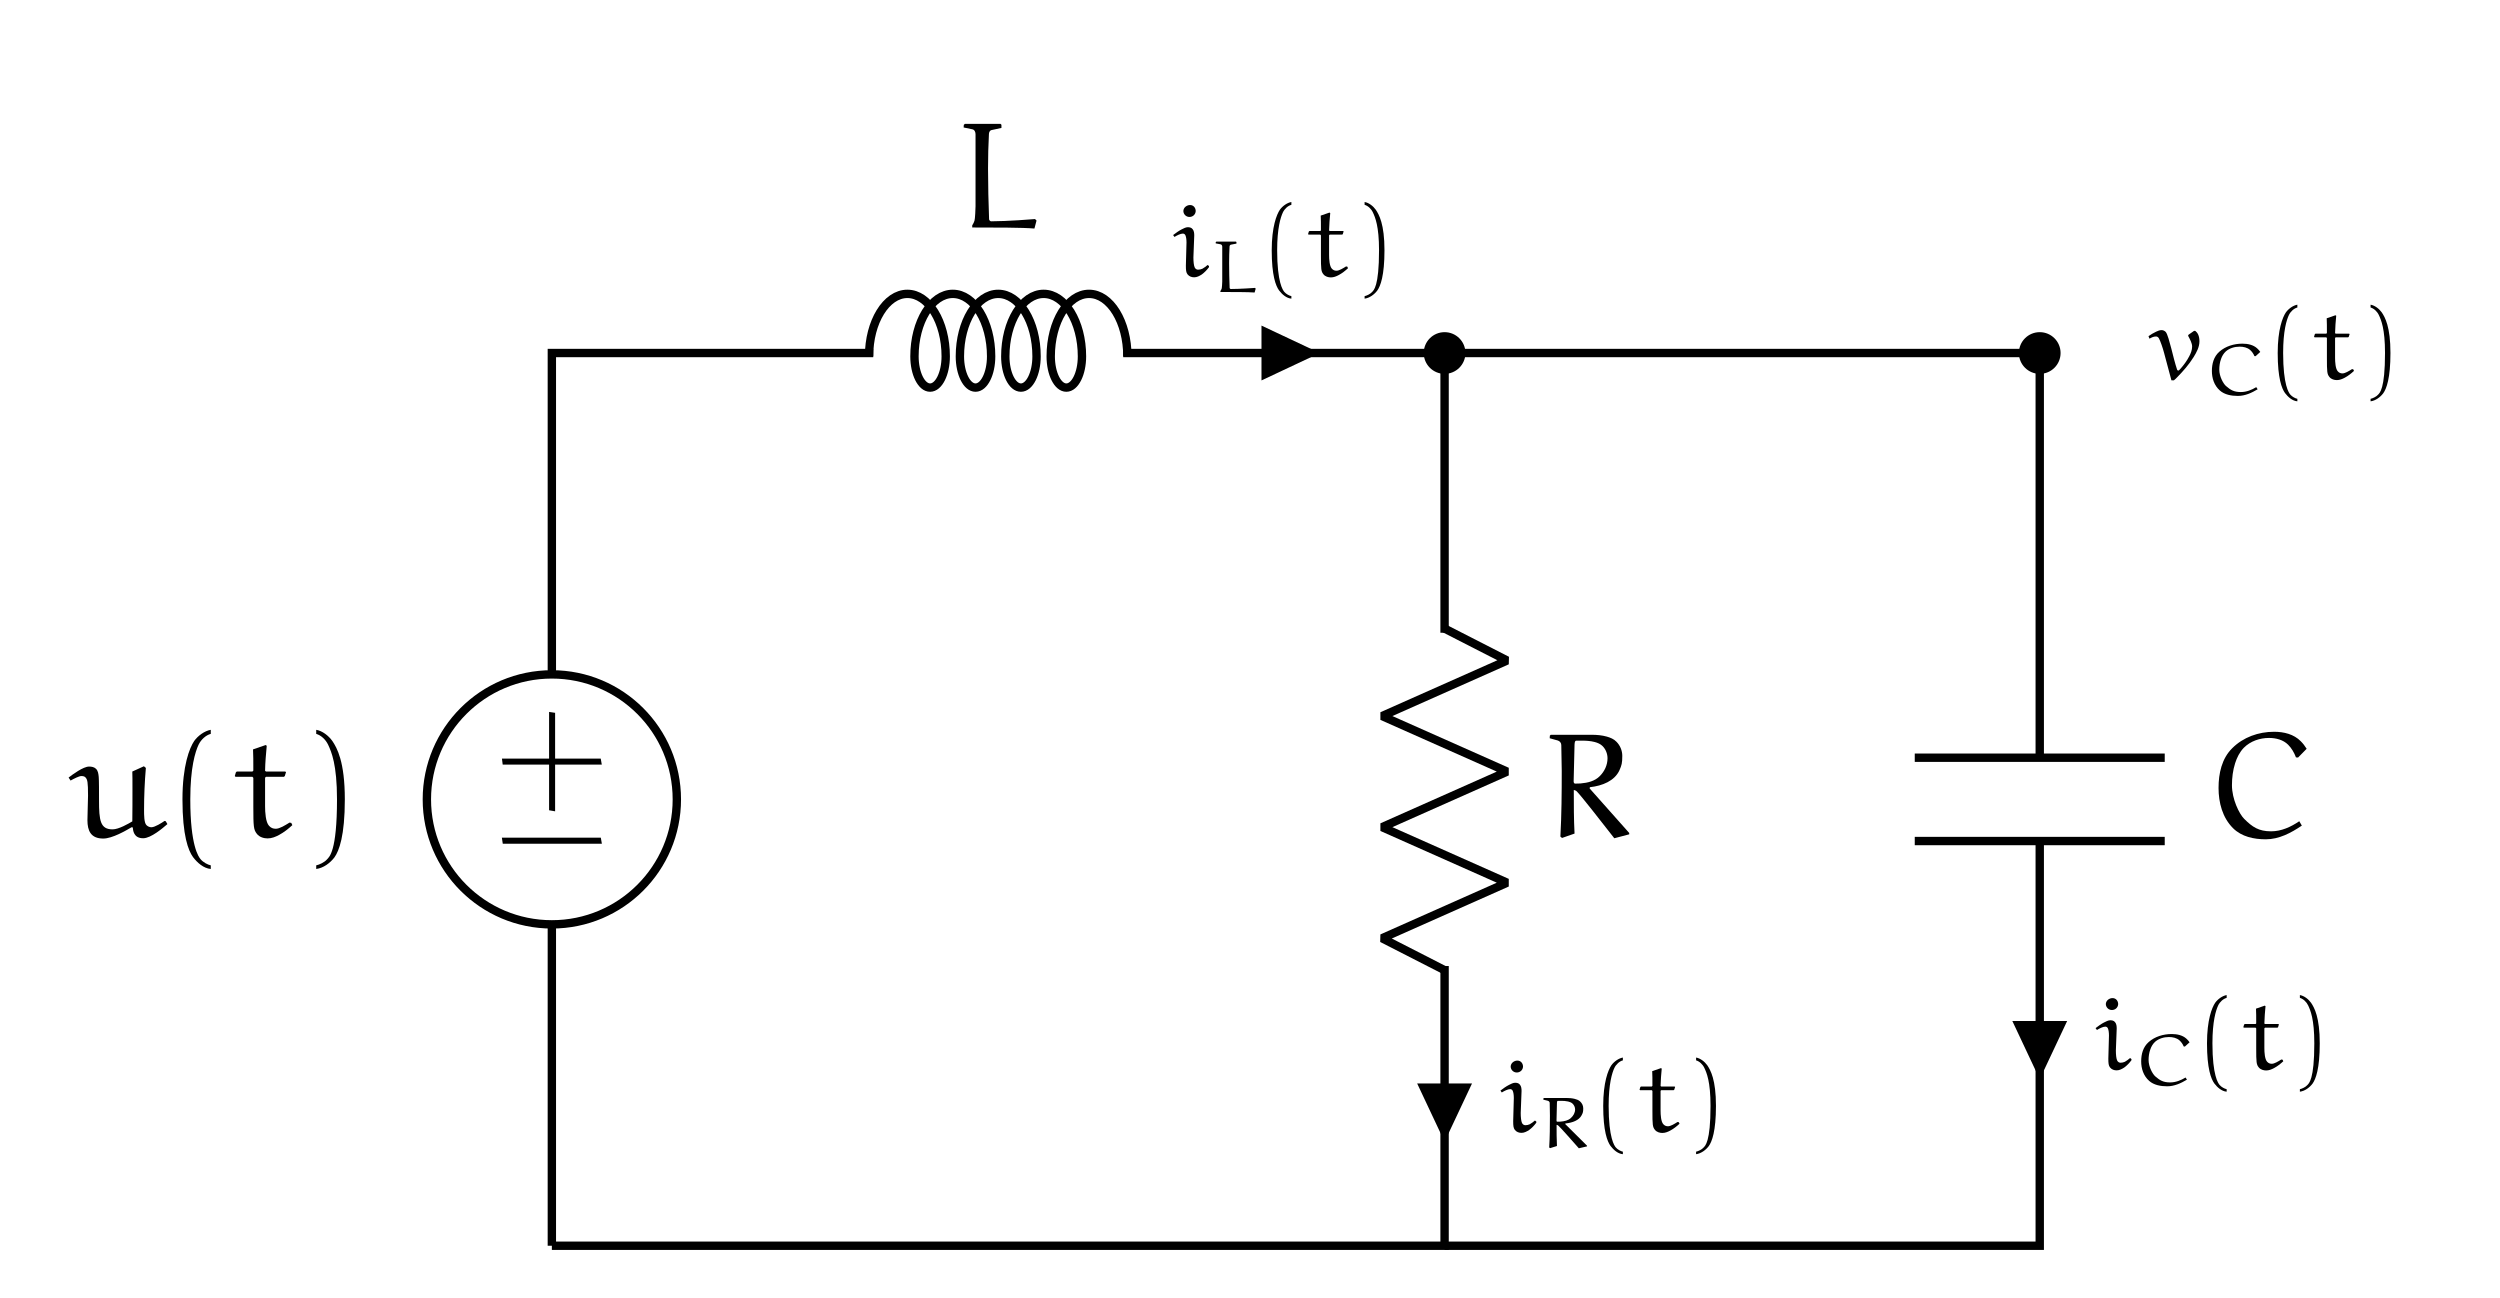
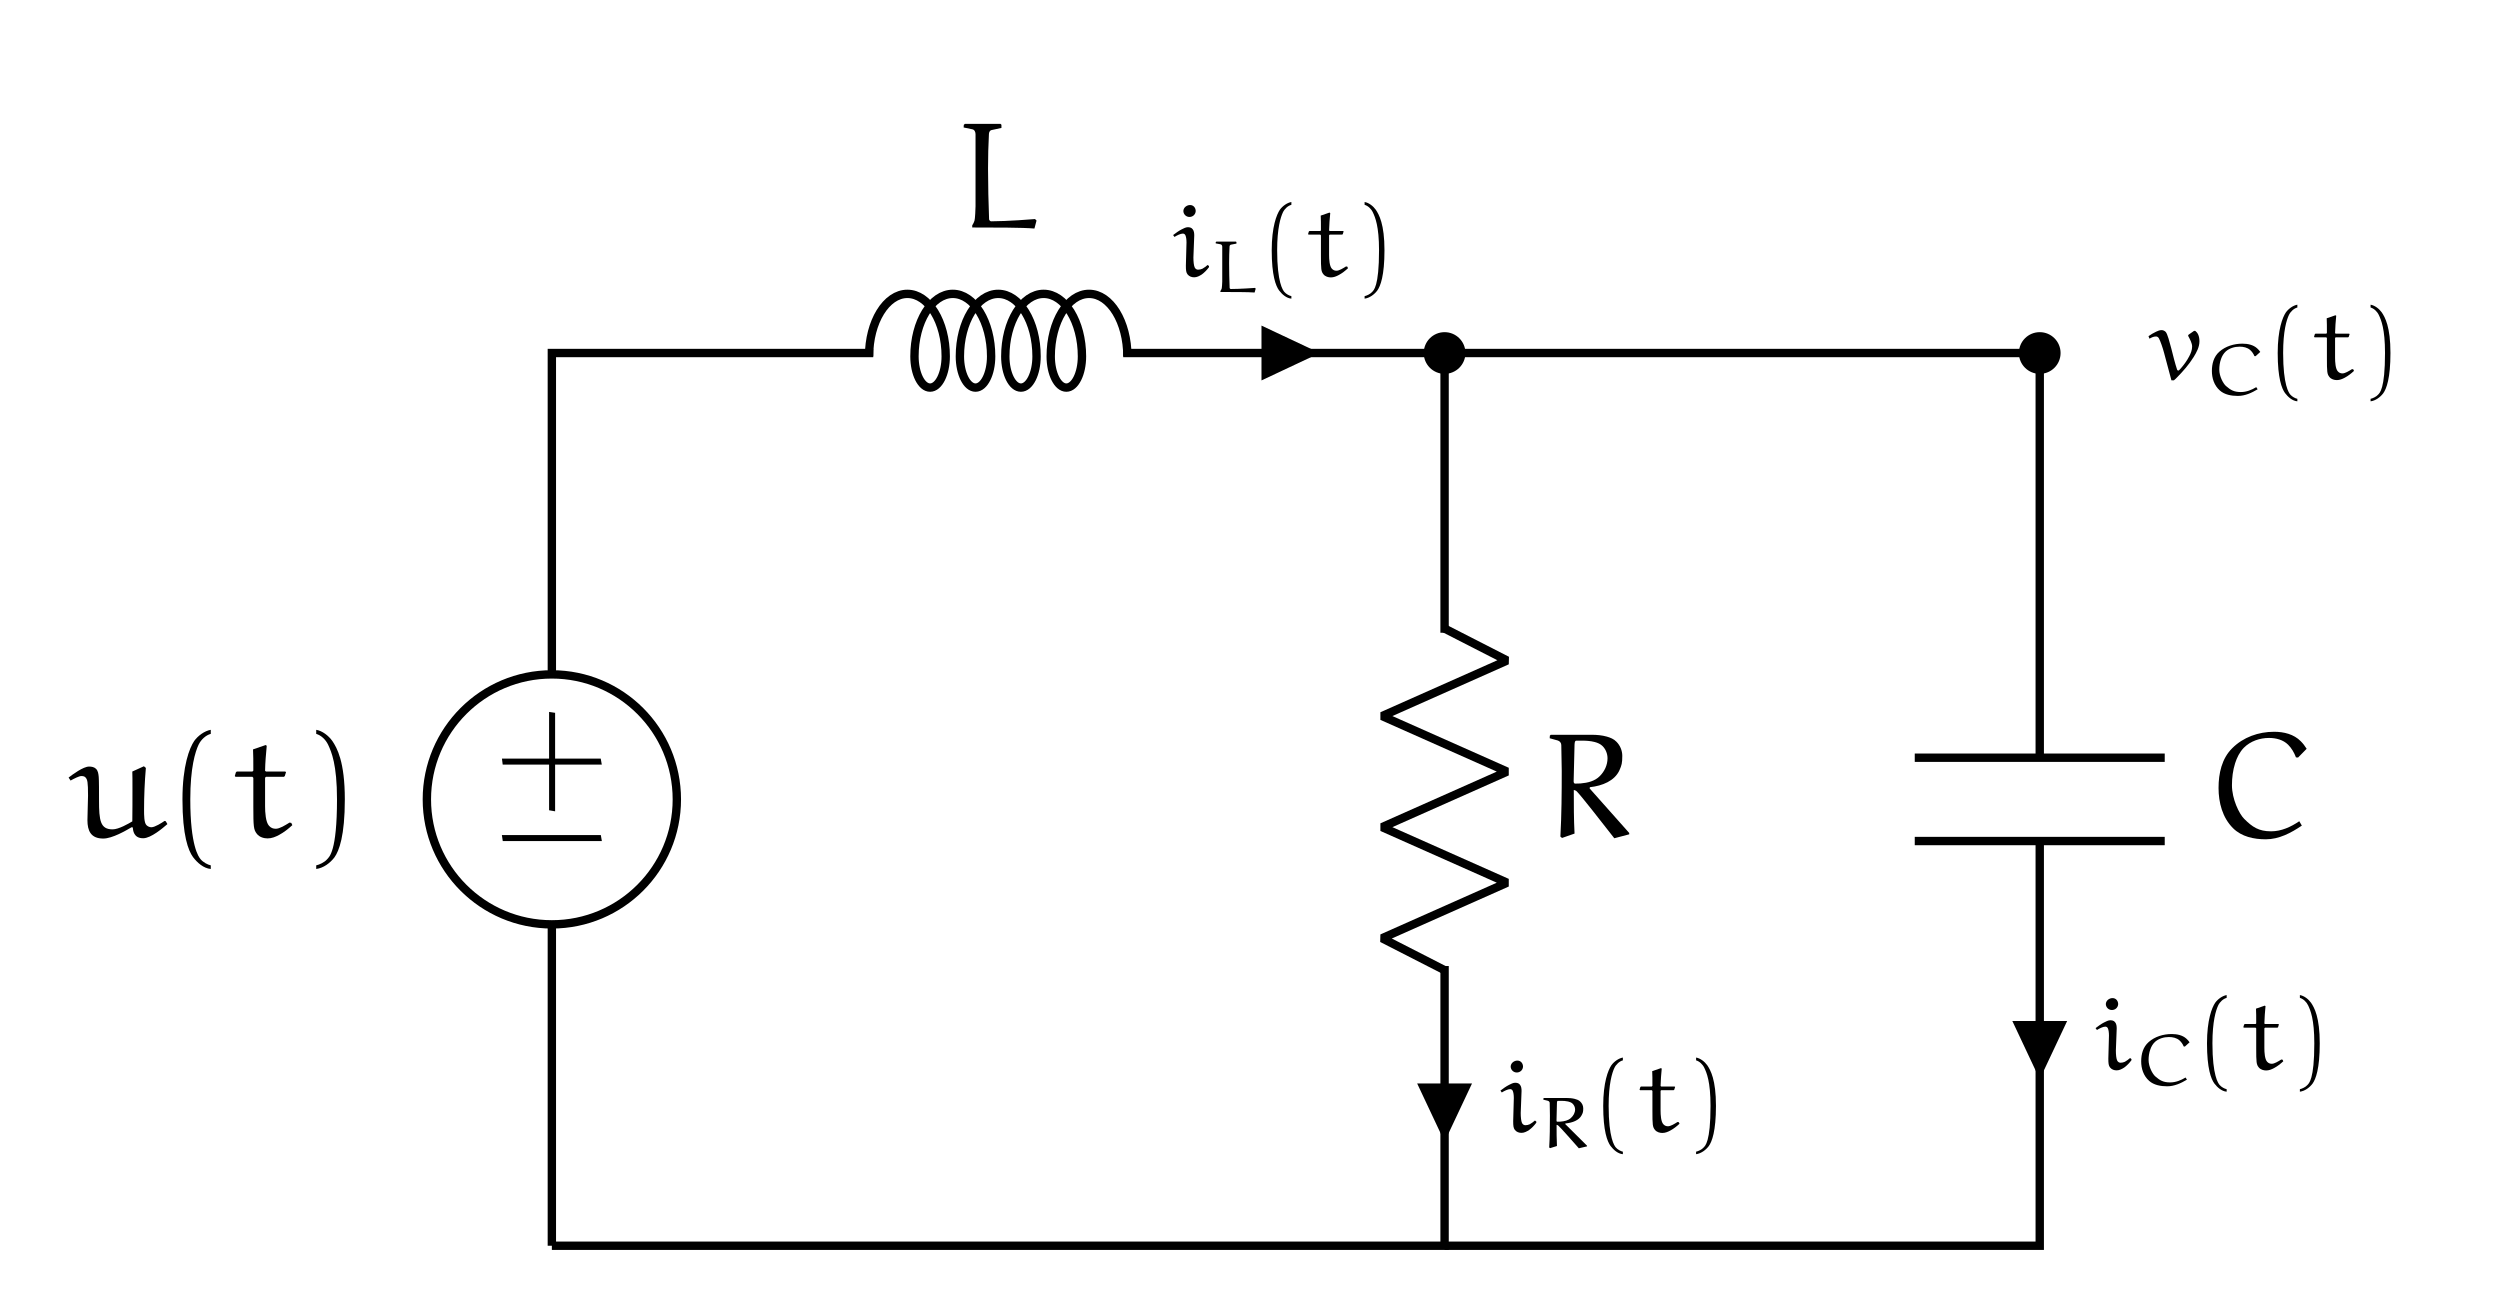
<svg xmlns="http://www.w3.org/2000/svg" xmlns:xlink="http://www.w3.org/1999/xlink" version="1.1" width="357.22" height="185.414" viewBox="0 0 357.22 185.414">
  <defs>
    <path id="font_4_4" d="M.046 .23H.704L.71 .27H.053L.046 .23Z" />
    <path id="font_4_5" d="M.046 .236H.356V-.074L.396-.067V.236H.704L.709 .276H.396V.586L.356 .58V.276H.053L.046 .236Z" />
    <path id="font_4_6" d="M-.001 .395 .012 .375C.035 .388 .069 .405 .083 .405 .095 .405 .105 .403 .111 .396 .124 .382 .128 .366 .128 .275 .128 .246 .124 .145 .124 .112 .124 .041 .147-.01 .229-.01 .289-.01 .38 .043 .417 .065L.425 .064C.427 .045 .43-.008 .494-.008 .546-.008 .625 .06 .655 .086L.644 .105 .636 .107C.619 .095 .572 .065 .549 .065 .537 .065 .525 .07 .516 .079 .5 .095 .5 .145 .5 .181 .5 .273 .504 .366 .512 .459L.499 .47 .422 .435C.423 .412 .423 .369 .423 .318 .423 .249 .423 .166 .422 .104 .397 .089 .332 .051 .291 .051 .209 .051 .201 .11 .201 .244 .201 .296 .201 .379 .199 .399 .197 .419 .195 .439 .181 .453 .169 .465 .151 .468 .135 .468 .096 .468 .025 .415-.001 .395Z" />
    <path id="font_4_7" d="M.113 .25C.113 .008 .152-.09 .183-.133 .211-.17 .253-.208 .301-.212V-.188C.281-.184 .251-.168 .234-.148 .22-.132 .165-.058 .165 .25 .165 .462 .198 .566 .22 .613 .236 .647 .269 .677 .301 .685V.712C.26 .705 .216 .673 .191 .638 .16 .592 .113 .475 .113 .25Z" />
    <path id="font_4_8" d="M.017 .405 .022 .4H.134L.14 .393V.203C.14 .068 .142 .049 .163 .022 .181-.002 .212-.009 .235-.009 .262-.009 .287 .001 .311 .014 .343 .031 .372 .054 .399 .079L.392 .094 .38 .096C.35 .077 .314 .055 .289 .055 .272 .055 .257 .06 .244 .075 .222 .099 .218 .163 .218 .205V.394L.224 .4H.343L.349 .405 .357 .431 .352 .435H.224L.218 .44C.219 .498 .224 .549 .229 .606L.222 .611 .138 .582C.14 .556 .14 .492 .14 .441L.134 .435H.03L.024 .429 .017 .405Z" />
    <path id="font_4_9" d="M.086-.188V-.212C.134-.206 .179-.172 .207-.135 .238-.092 .276 .008 .276 .25 .276 .501 .224 .592 .193 .638 .168 .673 .127 .705 .086 .712V.685C.118 .676 .149 .647 .165 .613 .187 .566 .224 .482 .224 .25 .224-.099 .172-.132 .158-.148 .141-.168 .106-.184 .086-.188Z" />
    <path id="font_4_3" d="M.05 .666C.051 .666 .088 .658 .108 .654 .123 .651 .129 .635 .129 .621V.143C.129 .129 .126 .057 .122 .047 .119 .038 .114 .026 .107 .016V.002C.245 .002 .446 .002 .52-.005L.534 .048 .524 .058C.518 .057 .336 .043 .232 .043 .227 .043 .22 .05 .219 .056 .215 .165 .212 .281 .212 .394 .212 .473 .214 .551 .218 .624 .219 .635 .224 .647 .236 .649 .257 .654 .3 .663 .301 .663V.684L.295 .69H.058L.051 .683 .05 .666Z" />
    <path id="font_4_12" d="M.014 .396 .027 .378C.051 .393 .085 .41 .107 .41 .117 .41 .126 .405 .131 .395 .138 .381 .142 .355 .142 .325L.136 .104C.136 .06 .138 .038 .152 .02 .169-.001 .192-.008 .216-.008 .242-.008 .266 .005 .288 .019 .315 .039 .337 .062 .357 .089V.1L.344 .11C.328 .096 .312 .084 .294 .074 .282 .068 .266 .065 .252 .065 .238 .065 .226 .074 .22 .087 .212 .105 .208 .141 .208 .182L.216 .392C.216 .413 .214 .437 .2 .453 .188 .469 .168 .471 .154 .471 .135 .471 .113 .459 .095 .45 .071 .438 .038 .415 .014 .396M.112 .627C.112 .595 .138 .569 .17 .569 .202 .569 .228 .592 .23 .625 .23 .655 .21 .683 .176 .683 .146 .683 .114 .661 .112 .627Z" />
    <path id="font_4_13" d="M.088 .666C.089 .666 .13 .658 .153 .654 .17 .651 .177 .635 .177 .621V.143C.177 .129 .173 .057 .169 .047 .165 .038 .16 .026 .152 .016V.002C.308 .002 .535 .002 .619-.005L.634 .048 .624 .058C.616 .057 .411 .043 .293 .043 .287 .043 .279 .05 .278 .056 .274 .166 .271 .283 .271 .397 .271 .476 .273 .552 .277 .624 .278 .635 .284 .647 .298 .649 .321 .654 .37 .663 .371 .663V.684L.365 .69H.096L.088 .683V.666Z" />
    <path id="font_4_1" d="M.054 .656C.055 .656 .09 .646 .108 .641 .121 .637 .131 .625 .131 .611 .132 .554 .134 .454 .134 .439 .134 .294 .133 .148 .125 .003L.136-.006 .219 .023C.214 .119 .214 .216 .214 .312 .22 .312 .229 .308 .234 .303 .263 .274 .39 .111 .483-.008L.582 .018V.027L.319 .323 .321 .331C.404 .34 .485 .373 .517 .443 .532 .477 .536 .491 .536 .539 .536 .574 .522 .608 .497 .633 .48 .651 .457 .66 .433 .667 .401 .676 .367 .679 .333 .679L.061 .679 .055 .673 .054 .656M.213 .37C.213 .375 .217 .55 .219 .614 .22 .633 .223 .64 .231 .64H.271C.298 .64 .326 .638 .353 .631 .372 .626 .391 .618 .405 .604 .426 .583 .438 .553 .438 .523 .438 .478 .418 .436 .387 .405 .354 .371 .306 .36 .26 .356 .248 .355 .235 .355 .222 .355 .215 .355 .213 .364 .213 .37V.37Z" />
    <path id="font_4_14" d="M.092 .656C.093 .656 .133 .646 .153 .641 .168 .637 .179 .625 .179 .611 .18 .554 .182 .454 .182 .439 .182 .294 .181 .148 .172 .003L.185-.006 .278 .023C.273 .119 .273 .216 .273 .312 .28 .312 .289 .308 .295 .303 .328 .274 .472 .111 .577-.008L.689 .018V.027L.391 .323 .394 .331C.488 .34 .579 .373 .615 .443 .633 .477 .637 .491 .637 .539 .637 .574 .621 .608 .593 .633 .573 .651 .547 .66 .52 .667 .484 .676 .446 .679 .407 .679L.1 .679 .093 .673 .092 .656M.272 .37C.272 .375 .276 .55 .278 .614 .279 .633 .283 .64 .292 .64H.337C.368 .64 .399 .638 .43 .631 .451 .626 .473 .618 .489 .604 .512 .583 .526 .553 .526 .523 .526 .478 .503 .436 .468 .405 .431 .371 .377 .36 .325 .356 .311 .355 .296 .355 .282 .355 .274 .355 .272 .364 .272 .37V.37Z" />
    <path id="font_4_10" d="M-.021 .411-.012 .387C.011 .4 .029 .408 .051 .408 .063 .408 .072 .401 .078 .391 .091 .369 .116 .298 .129 .247L.198-.011H.222C.227-.008 .241 .006 .252 .017 .311 .077 .366 .14 .411 .212 .439 .258 .466 .307 .466 .362 .466 .416 .447 .445 .429 .459 .427 .462 .423 .462 .42 .462 .418 .462 .415 .462 .412 .46L.362 .425C.36 .423 .358 .42 .358 .417 .358 .415 .358 .413 .359 .412 .376 .38 .396 .344 .396 .312 .396 .279 .384 .248 .368 .218 .347 .177 .319 .139 .289 .104 .281 .096 .27 .082 .265 .082 .262 .082 .255 .083 .252 .092 .236 .139 .211 .235 .197 .293 .181 .353 .16 .435 .143 .452 .133 .462 .119 .469 .104 .469 .086 .469 .069 .462 .052 .454 .026 .442 .002 .427-.021 .411Z" />
    <path id="font_4_11" d="M.129 .326C.129 .228 .159 .129 .238 .059 .302 .002 .395-.015 .484-.015 .582-.015 .673 .027 .754 .076L.735 .105C.672 .067 .601 .038 .524 .038 .431 .038 .384 .066 .321 .121 .284 .154 .23 .252 .23 .344 .23 .393 .237 .443 .254 .49 .267 .528 .288 .564 .319 .593 .369 .637 .439 .658 .508 .658 .56 .658 .614 .646 .651 .613 .677 .59 .697 .561 .71 .529L.726 .528 .79 .586C.778 .604 .763 .621 .746 .636 .694 .683 .62 .699 .546 .699 .429 .699 .315 .663 .232 .59 .153 .521 .129 .422 .129 .326Z" />
    <path id="font_4_2" d="M.087 .326C.087 .228 .113 .129 .183 .059 .24 .002 .322-.015 .401-.015 .488-.015 .568 .027 .64 .076L.623 .105C.567 .067 .504 .038 .436 .038 .354 .038 .312 .066 .257 .121 .224 .154 .176 .252 .176 .344 .176 .393 .182 .443 .197 .49 .209 .528 .227 .564 .255 .593 .299 .637 .361 .658 .422 .658 .468 .658 .516 .646 .549 .613 .572 .59 .589 .561 .601 .529L.615 .528 .672 .586C.661 .604 .648 .621 .633 .636 .587 .683 .521 .699 .456 .699 .352 .699 .251 .663 .178 .59 .108 .521 .087 .422 .087 .326Z" />
  </defs>
  <path transform="matrix(1.5,0,0,-1.5,78.85341,178.0016)" stroke-width=".797" stroke-linecap="butt" stroke-miterlimit="10" stroke-linejoin="miter" fill="none" stroke="#000000" d="M0 0V30.614M0 54.426V85.04L30.614 85.04M54.426 85.04 85.04 85.04 85.04 58.394M85.04 26.646 85.04 0H0" />
  <path transform="matrix(1.5,0,0,-1.5,78.85341,178.0016)" stroke-width=".797" stroke-linecap="butt" stroke-miterlimit="10" stroke-linejoin="miter" fill="none" stroke="#000000" d="M-11.906 42.52C-11.906 49.096-6.575 54.426 0 54.426 6.575 54.426 11.906 49.096 11.906 42.52 11.906 35.945 6.575 30.614 0 30.614-6.575 30.614-11.906 35.945-11.906 42.52ZM0 42.52" />
-   <use data-text="−" xlink:href="#font_4_4" transform="matrix(-21.5193,-0,0,-21.5193,86.99013,125.5063)" />
+   <use data-text="−" xlink:href="#font_4_4" transform="matrix(-21.5193,-0,0,-21.5193,86.99013,125.13)" />
  <use data-text="+" xlink:href="#font_4_5" transform="matrix(-21.5193,-0,0,-21.5193,86.97936,114.3354)" />
  <use data-text="u" xlink:href="#font_4_6" transform="matrix(21.5193,0,0,-21.5193,9.824612,119.6035)" />
  <use data-text="(" xlink:href="#font_4_7" transform="matrix(21.5193,0,0,-21.5193,23.64,119.6035)" />
  <use data-text="t" xlink:href="#font_4_8" transform="matrix(21.5193,0,0,-21.5193,33.18511,119.6035)" />
  <use data-text=")" xlink:href="#font_4_9" transform="matrix(21.5193,0,0,-21.5193,43.33275,119.6035)" />
  <path transform="matrix(1.5,0,0,-1.5,78.85341,178.0016)" stroke-width=".797" stroke-linecap="butt" stroke-linejoin="bevel" fill="none" stroke="#000000" d="M30.216 84.722C30.216 88.009 31.851 90.674 33.867 90.674 35.884 90.674 37.519 88.009 37.519 84.722 37.519 83.078 36.852 81.745 36.031 81.745 35.209 81.745 34.542 83.078 34.542 84.722 34.542 88.009 36.177 90.674 38.194 90.674 40.21 90.674 41.845 88.009 41.845 84.722 41.845 83.078 41.179 81.745 40.357 81.745 39.535 81.745 38.869 83.078 38.869 84.722 38.869 88.009 40.504 90.674 42.52 90.674 44.537 90.674 46.172 88.009 46.172 84.722 46.172 83.078 45.505 81.745 44.683 81.745 43.861 81.745 43.195 83.078 43.195 84.722 43.195 88.009 44.83 90.674 46.847 90.674 48.863 90.674 50.498 88.009 50.498 84.722 50.498 83.078 49.832 81.745 49.01 81.745 48.188 81.745 47.522 83.078 47.522 84.722 47.522 88.009 49.156 90.674 51.173 90.674 53.19 90.674 54.824 88.009 54.824 84.722" />
  <path transform="matrix(1.5,0,0,-1.5,78.85341,178.0016)" d="M86.628 85.04C86.628 85.917 85.917 86.628 85.04 86.628 84.164 86.628 83.453 85.917 83.453 85.04 83.453 84.164 84.164 83.453 85.04 83.453 85.917 83.453 86.628 84.164 86.628 85.04ZM85.04 85.04" />
  <path transform="matrix(1.5,0,0,-1.5,78.85341,178.0016)" stroke-width=".797" stroke-linecap="butt" stroke-miterlimit="10" stroke-linejoin="miter" fill="none" stroke="#000000" d="M86.628 85.04C86.628 85.917 85.917 86.628 85.04 86.628 84.164 86.628 83.453 85.917 83.453 85.04 83.453 84.164 84.164 83.453 85.04 83.453 85.917 83.453 86.628 84.164 86.628 85.04ZM85.04 85.04" />
  <use data-text="L" xlink:href="#font_4_3" transform="matrix(21.5193,0,0,-21.5193,136.6165,32.54834)" />
  <path transform="matrix(1.5,0,0,-1.5,78.85341,178.0016)" d="M67.997 85.04V83.056L72.213 85.04 67.997 87.025Z" />
  <path transform="matrix(1.5,0,0,-1.5,78.85341,178.0016)" stroke-width=".797" stroke-linecap="butt" stroke-miterlimit="10" stroke-linejoin="miter" fill="none" stroke="#000000" d="M67.997 85.04V83.056L72.213 85.04 67.997 87.025Z" />
  <use data-text="i" xlink:href="#font_4_12" transform="matrix(14.94396,0,0,-14.94396,167.4153,39.50401)" />
  <use data-text="L" xlink:href="#font_4_13" transform="matrix(10.46077,0,0,-10.46077,172.7922,41.74439)" />
  <use data-text="(" xlink:href="#font_4_7" transform="matrix(14.94396,0,0,-14.94396,180.0245,39.50401)" />
  <use data-text="t" xlink:href="#font_4_8" transform="matrix(14.94396,0,0,-14.94396,186.653,39.50401)" />
  <use data-text=")" xlink:href="#font_4_9" transform="matrix(14.94396,0,0,-14.94396,193.7,39.50401)" />
  <path transform="matrix(1.5,0,0,-1.5,78.85341,178.0016)" stroke-width=".797" stroke-linecap="butt" stroke-linejoin="bevel" fill="none" stroke="#000000" d="M85.04 58.793 90.993 55.749 79.088 50.457 90.993 45.166 79.088 39.875 90.993 34.583 79.088 29.292 85.04 26.248" />
  <use data-text="R" xlink:href="#font_4_1" transform="matrix(21.5193,0,0,-21.5193,220.2706,119.6035)" />
  <path transform="matrix(1.5,0,0,-1.5,78.85341,178.0016)" d="M85.04 15.059H83.056L85.04 10.843 87.025 15.059Z" />
  <path transform="matrix(1.5,0,0,-1.5,78.85341,178.0016)" stroke-width=".797" stroke-linecap="butt" stroke-miterlimit="10" stroke-linejoin="miter" fill="none" stroke="#000000" d="M85.04 15.059H83.056L85.04 10.843 87.025 15.059Z" />
  <use data-text="i" xlink:href="#font_4_12" transform="matrix(14.94396,0,0,-14.94396,214.1846,161.7513)" />
  <use data-text="R" xlink:href="#font_4_14" transform="matrix(10.46077,0,0,-10.46077,219.5615,163.9916)" />
  <use data-text="(" xlink:href="#font_4_7" transform="matrix(14.94396,0,0,-14.94396,227.3904,161.7513)" />
  <use data-text="t" xlink:href="#font_4_8" transform="matrix(14.94396,0,0,-14.94396,234.0189,161.7513)" />
  <use data-text=")" xlink:href="#font_4_9" transform="matrix(14.94396,0,0,-14.94396,241.0659,161.7513)" />
  <path transform="matrix(1.5,0,0,-1.5,78.85341,178.0016)" stroke-width=".797" stroke-linecap="butt" stroke-miterlimit="10" stroke-linejoin="miter" fill="none" stroke="#000000" d="M85.04 85.04H141.734L141.734 46.489M141.734 38.552 141.734 0H85.04" />
  <use data-text="v" xlink:href="#font_4_10" transform="matrix(14.94396,0,0,-14.94396,307.3098,54.17653)" />
  <use data-text="C" xlink:href="#font_4_11" transform="matrix(10.46077,0,0,-10.46077,314.703,56.4169)" />
  <use data-text="(" xlink:href="#font_4_7" transform="matrix(14.94396,0,0,-14.94396,323.767,54.17653)" />
  <use data-text="t" xlink:href="#font_4_8" transform="matrix(14.94396,0,0,-14.94396,330.3955,54.17653)" />
  <use data-text=")" xlink:href="#font_4_9" transform="matrix(14.94396,0,0,-14.94396,337.4425,54.17653)" />
  <path transform="matrix(1.5,0,0,-1.5,78.85341,178.0016)" stroke-width=".797" stroke-linecap="butt" stroke-miterlimit="10" stroke-linejoin="miter" fill="none" stroke="#000000" d="M153.64 46.489H129.828M153.64 38.552H129.828" />
  <path transform="matrix(1.5,0,0,-1.5,78.85341,178.0016)" d="M143.321 85.04C143.321 85.917 142.611 86.628 141.734 86.628 140.857 86.628 140.147 85.917 140.147 85.04 140.147 84.164 140.857 83.453 141.734 83.453 142.611 83.453 143.321 84.164 143.321 85.04ZM141.734 85.04" />
  <path transform="matrix(1.5,0,0,-1.5,78.85341,178.0016)" stroke-width=".797" stroke-linecap="butt" stroke-miterlimit="10" stroke-linejoin="miter" fill="none" stroke="#000000" d="M143.321 85.04C143.321 85.917 142.611 86.628 141.734 86.628 140.857 86.628 140.147 85.917 140.147 85.04 140.147 84.164 140.857 83.453 141.734 83.453 142.611 83.453 143.321 84.164 143.321 85.04ZM141.734 85.04" />
  <use data-text="C" xlink:href="#font_4_2" transform="matrix(21.5193,0,0,-21.5193,315.1321,119.6035)" />
  <path transform="matrix(1.5,0,0,-1.5,78.85341,178.0016)" d="M141.734 21.012H139.75L141.734 16.796 143.718 21.012Z" />
  <path transform="matrix(1.5,0,0,-1.5,78.85341,178.0016)" stroke-width=".797" stroke-linecap="butt" stroke-miterlimit="10" stroke-linejoin="miter" fill="none" stroke="#000000" d="M141.734 21.012H139.75L141.734 16.796 143.718 21.012Z" />
  <use data-text="i" xlink:href="#font_4_12" transform="matrix(14.94396,0,0,-14.94396,299.224,152.8221)" />
  <use data-text="C" xlink:href="#font_4_11" transform="matrix(10.46077,0,0,-10.46077,304.6008,155.0625)" />
  <use data-text="(" xlink:href="#font_4_7" transform="matrix(14.94396,0,0,-14.94396,313.6647,152.8221)" />
  <use data-text="t" xlink:href="#font_4_8" transform="matrix(14.94396,0,0,-14.94396,320.2933,152.8221)" />
  <use data-text=")" xlink:href="#font_4_9" transform="matrix(14.94396,0,0,-14.94396,327.3403,152.8221)" />
</svg>
